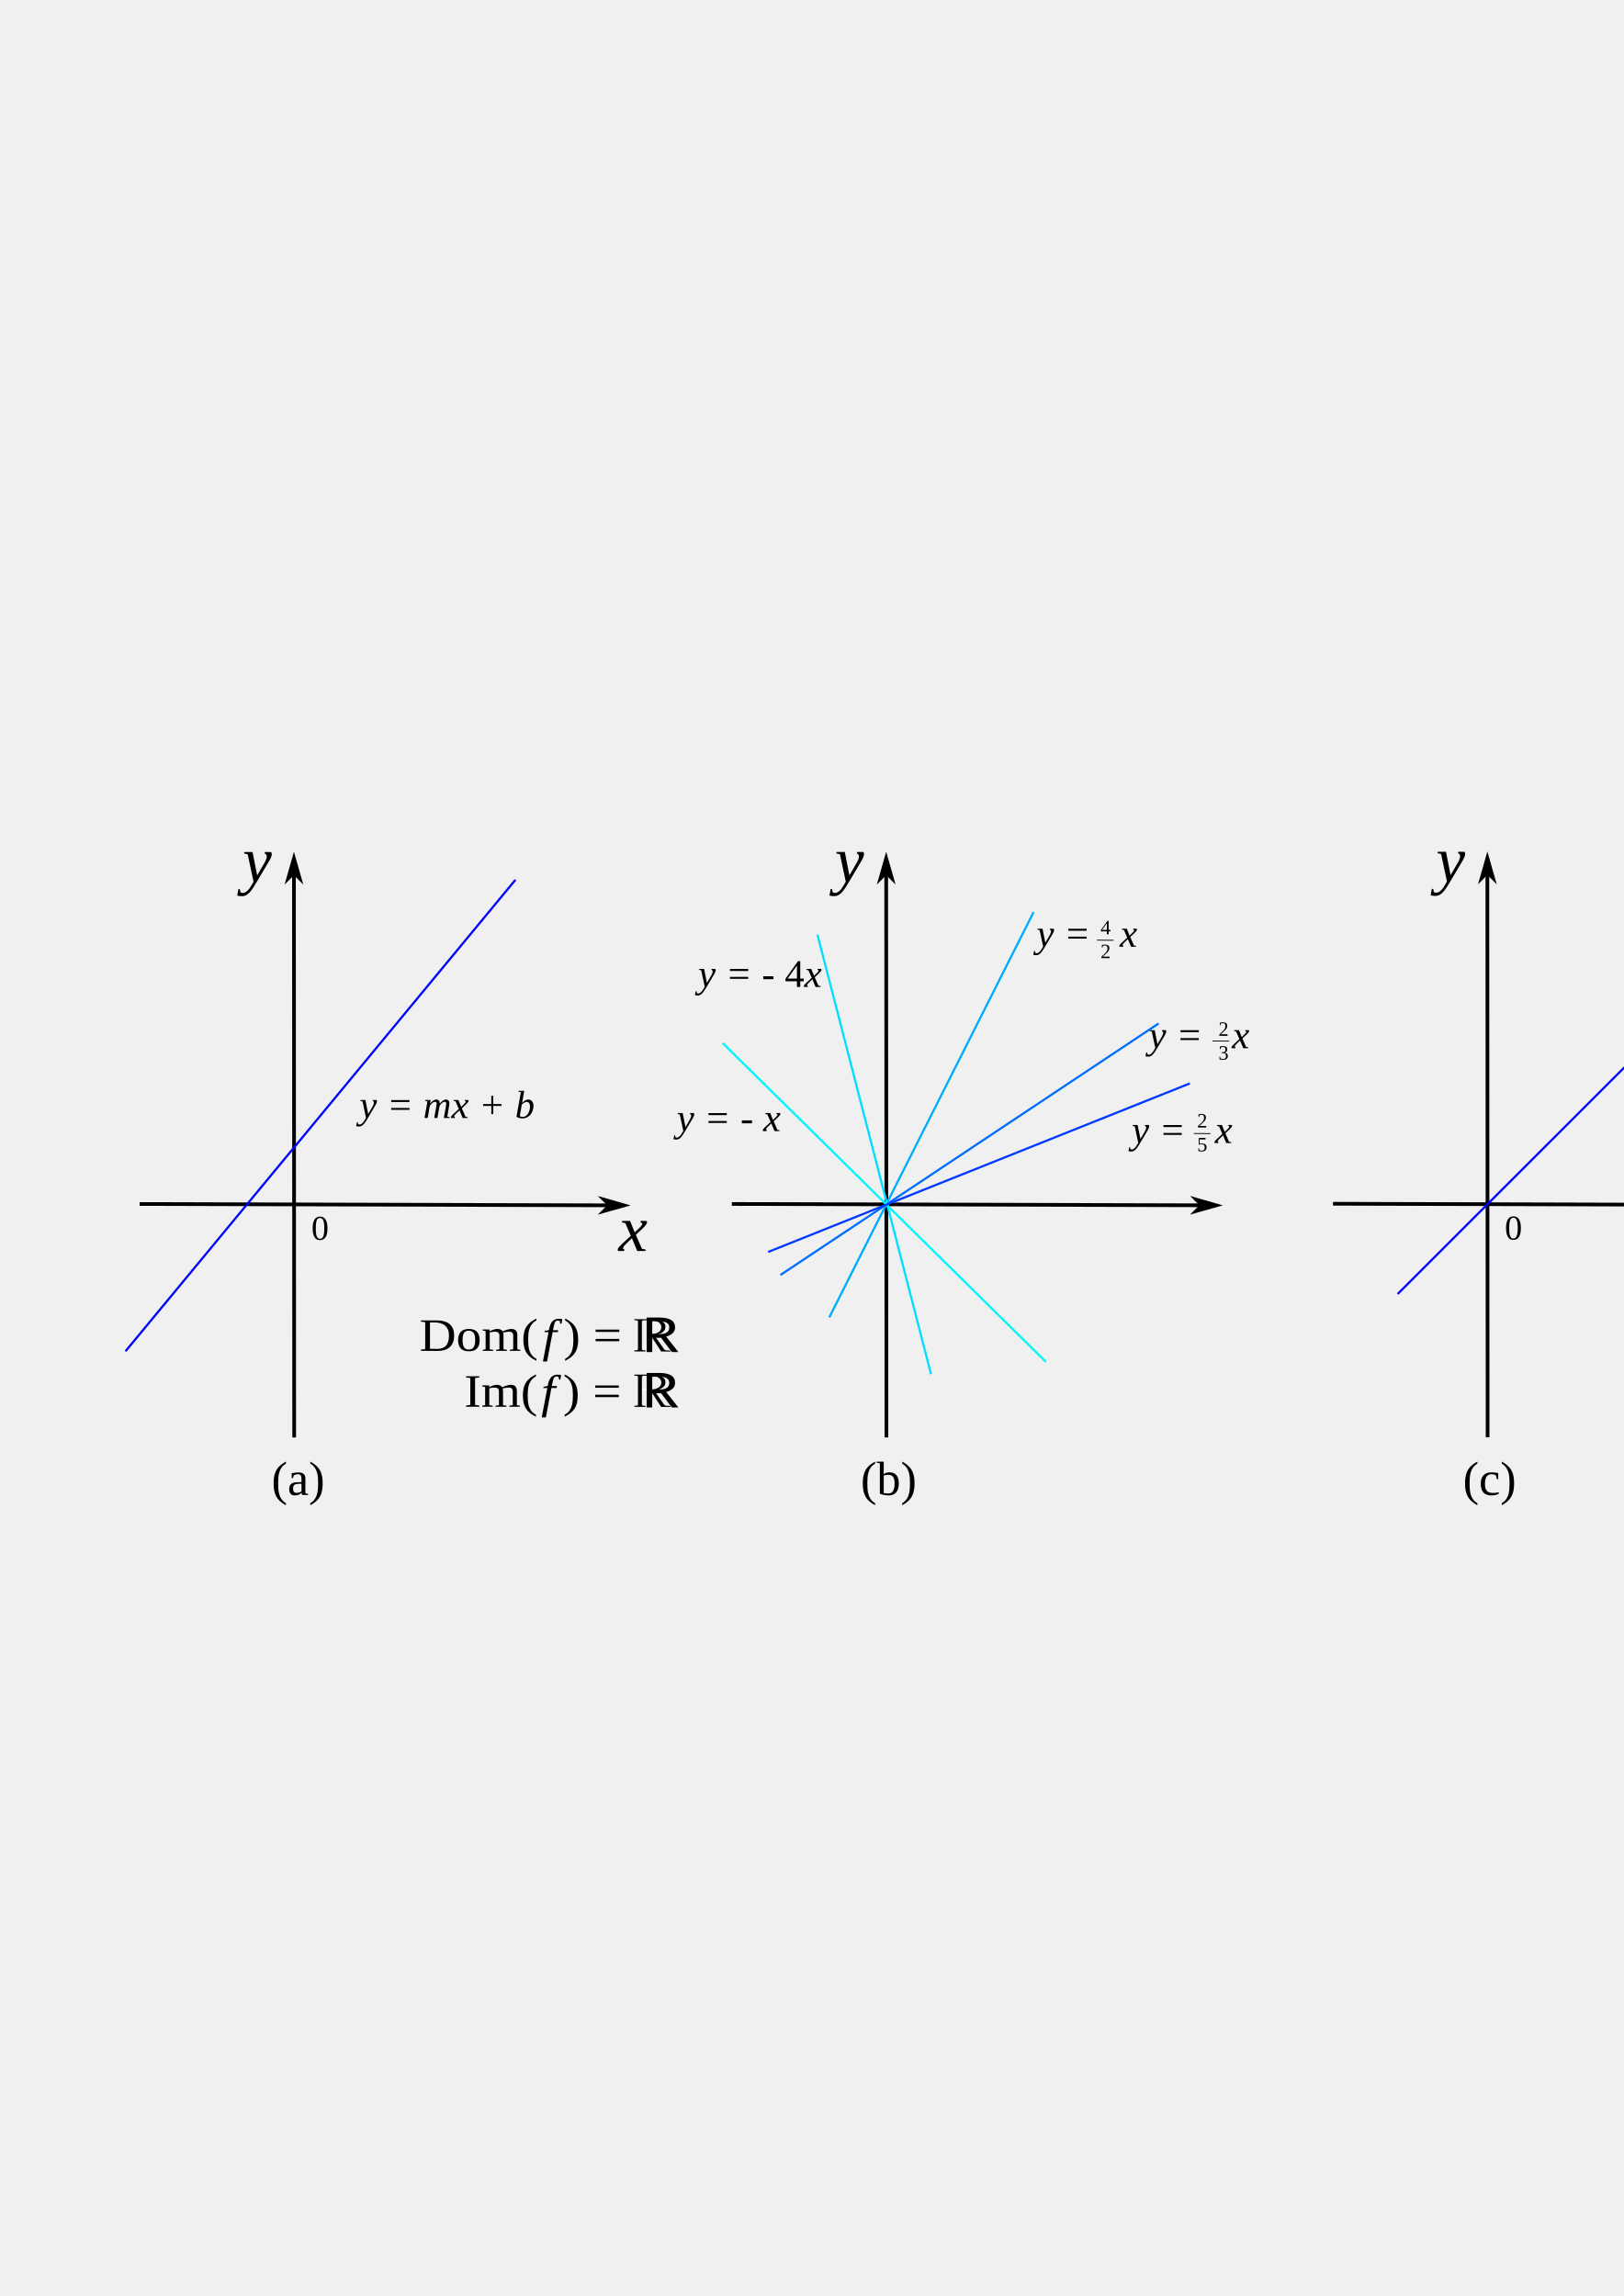
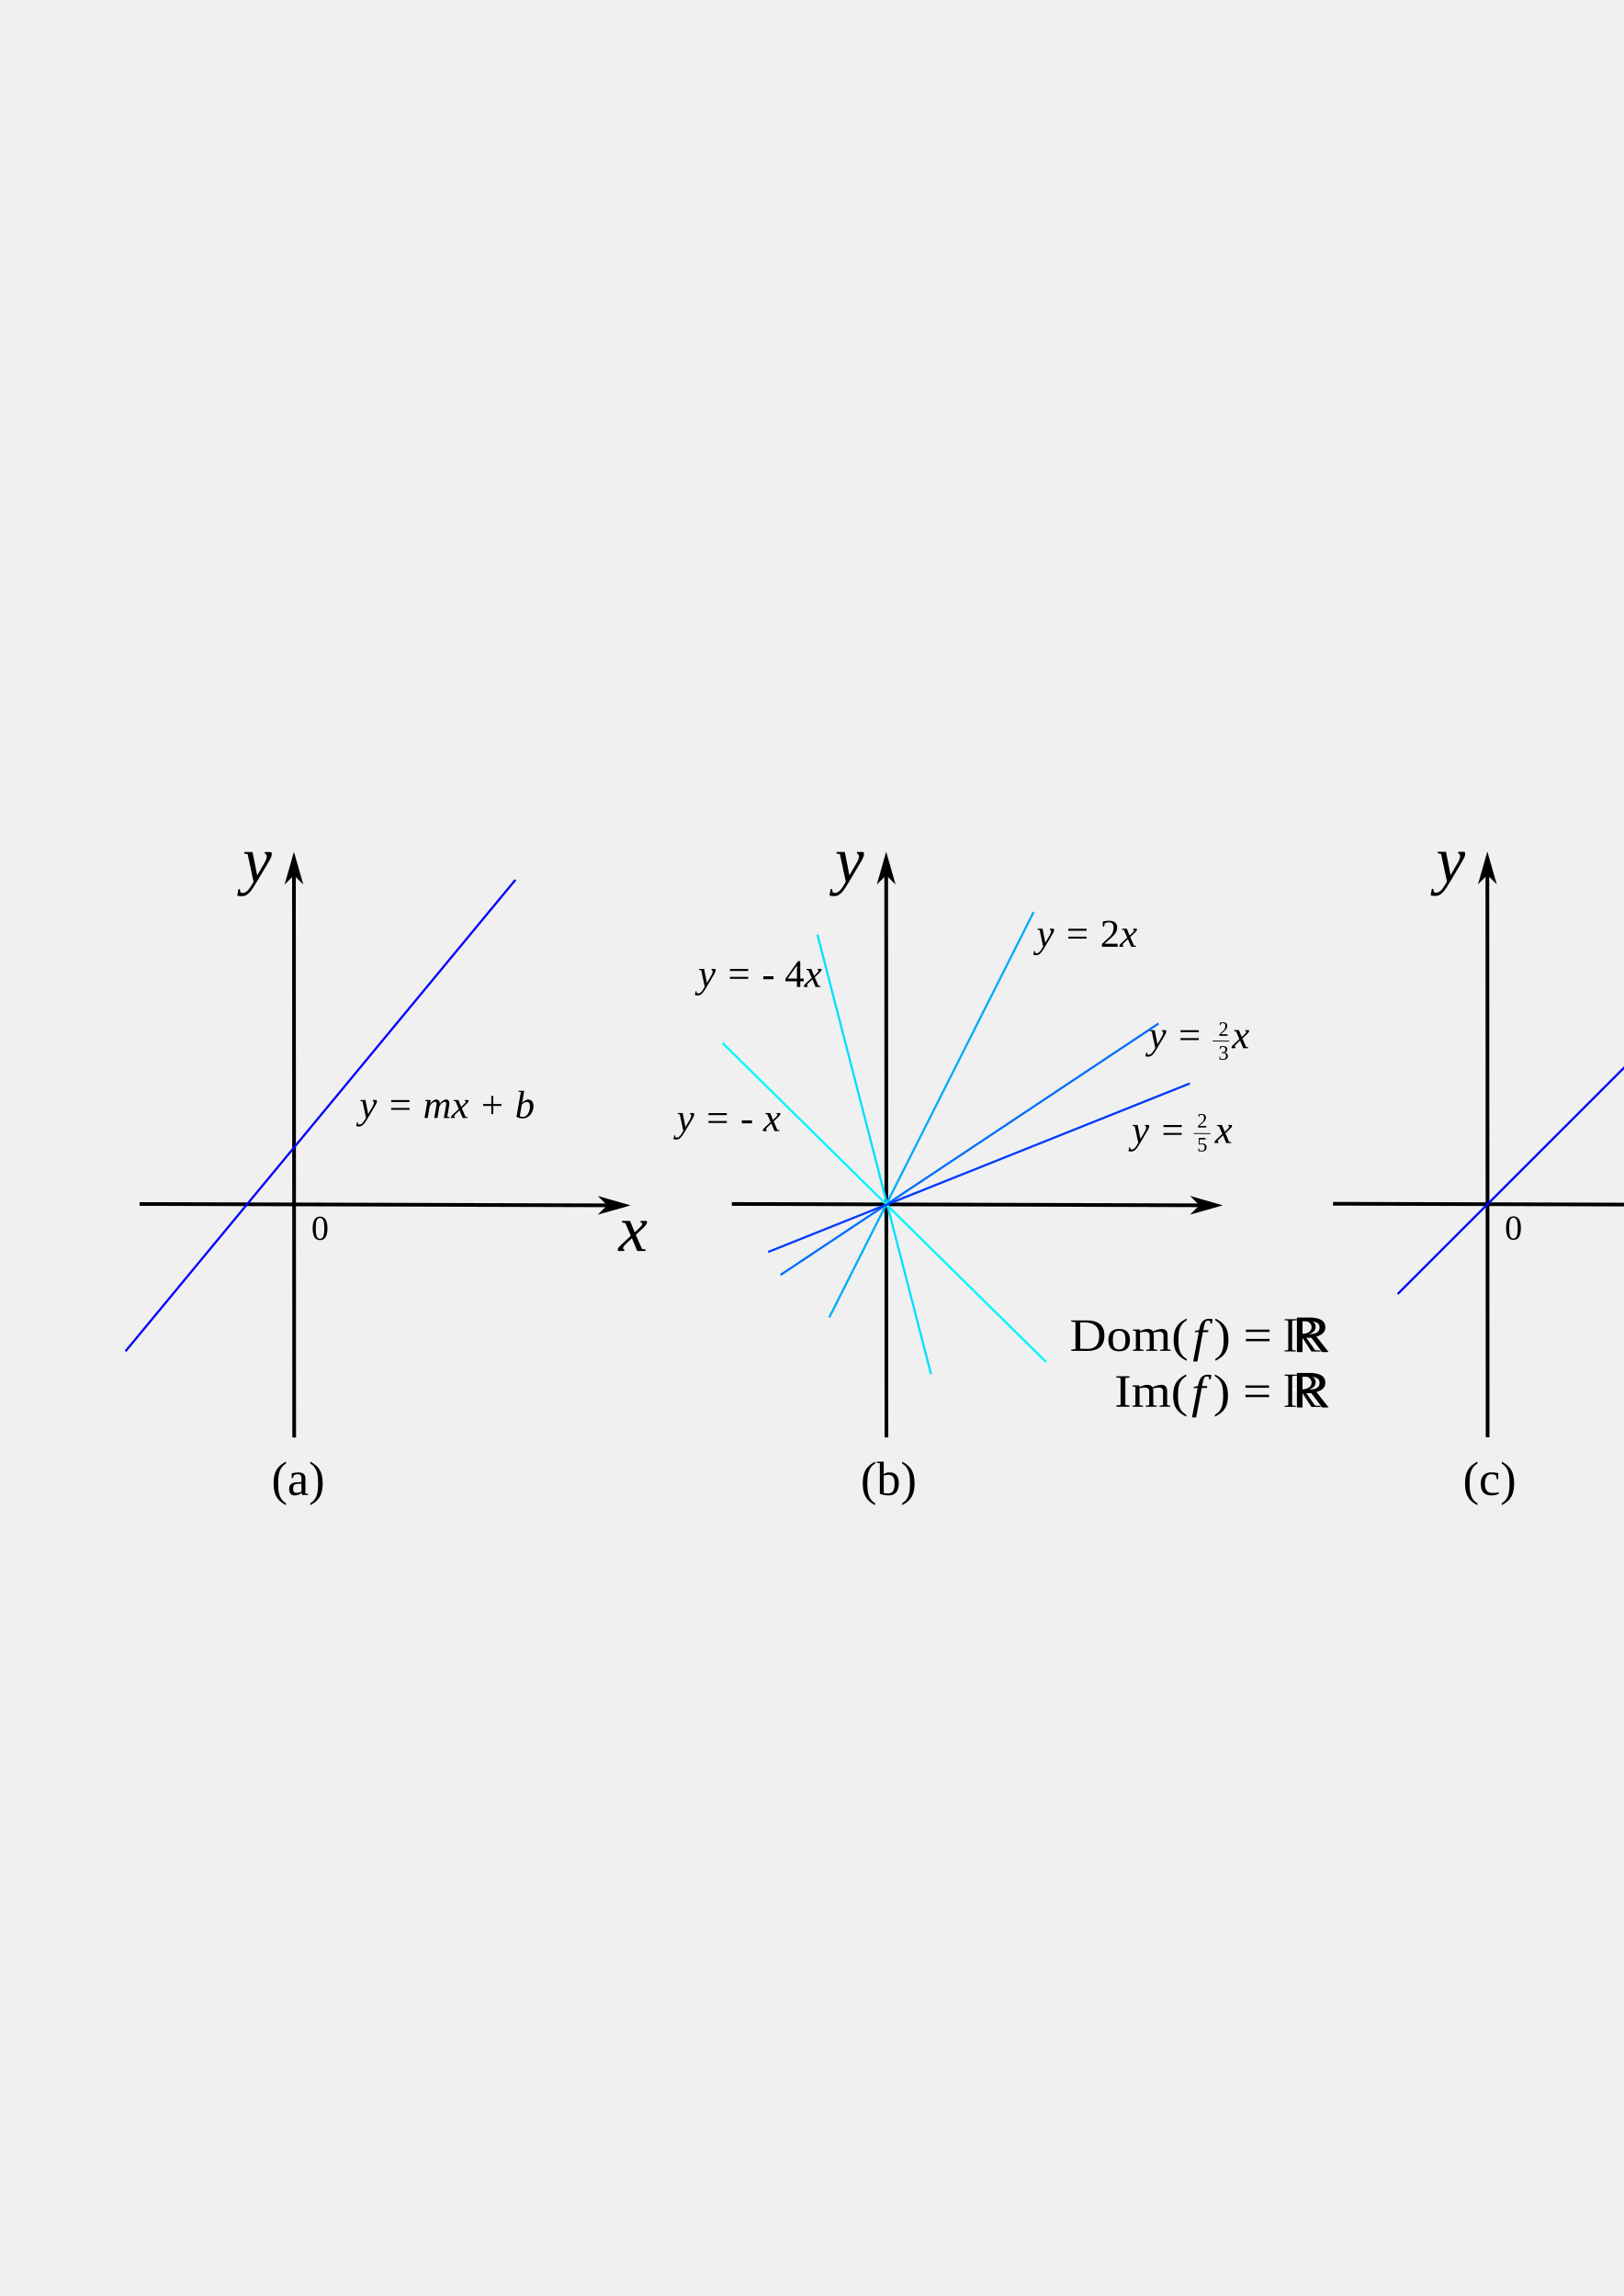
<svg xmlns="http://www.w3.org/2000/svg" width="744.094" height="1052.362" id="svg5372" version="1.1">
  <defs id="defs5374">
    <marker orient="auto" refY="0" refX="0" id="Arrow1Mend" style="overflow:visible">
      <path id="path5271" d="M 0,0 5,-5 -12.5,0 5,5 0,0 z" style="fill-rule:evenodd;stroke:#000000;stroke-width:1pt;marker-start:none" transform="matrix(-0.4,0,0,-0.4,-4,0)" />
    </marker>
    <marker orient="auto" refY="0" refX="0" id="marker5596" style="overflow:visible">
      <path id="path5598" d="M 0,0 5,-5 -12.5,0 5,5 0,0 z" style="fill-rule:evenodd;stroke:#000000;stroke-width:1pt;marker-start:none" transform="matrix(-0.4,0,0,-0.4,-4,0)" />
    </marker>
    <marker orient="auto" refY="0" refX="0" id="Arrow1Mend-6" style="overflow:visible">
      <path id="path5271-1" d="M 0,0 5,-5 -12.5,0 5,5 0,0 z" style="fill-rule:evenodd;stroke:#000000;stroke-width:1pt;marker-start:none" transform="matrix(-0.4,0,0,-0.4,-4,0)" />
    </marker>
    <marker orient="auto" refY="0" refX="0" id="marker5709" style="overflow:visible">
      <path id="path5711" d="M 0,0 5,-5 -12.5,0 5,5 0,0 z" style="fill-rule:evenodd;stroke:#000000;stroke-width:1pt;marker-start:none" transform="matrix(-0.4,0,0,-0.4,-4,0)" />
    </marker>
    <marker orient="auto" refY="0" refX="0" id="Arrow1Mend-1" style="overflow:visible">
      <path id="path5271-7" d="M 0,0 5,-5 -12.5,0 5,5 0,0 z" style="fill-rule:evenodd;stroke:#000000;stroke-width:1pt;marker-start:none" transform="matrix(-0.4,0,0,-0.4,-4,0)" />
    </marker>
    <marker orient="auto" refY="0" refX="0" id="marker3035" style="overflow:visible">
      <path id="path3037" d="M 0,0 5,-5 -12.5,0 5,5 0,0 z" style="fill-rule:evenodd;stroke:#000000;stroke-width:1pt;marker-start:none" transform="matrix(-0.4,0,0,-0.4,-4,0)" />
    </marker>
    <marker orient="auto" refY="0" refX="0" id="Arrow1Mend-17" style="overflow:visible">
      <path id="path5271-11" d="M 0,0 5,-5 -12.5,0 5,5 0,0 z" style="fill-rule:evenodd;stroke:#000000;stroke-width:1pt;marker-start:none" transform="matrix(-0.4,0,0,-0.4,-4,0)" />
    </marker>
    <marker orient="auto" refY="0" refX="0" id="marker3044" style="overflow:visible">
      <path id="path3046" d="M 0,0 5,-5 -12.5,0 5,5 0,0 z" style="fill-rule:evenodd;stroke:#000000;stroke-width:1pt;marker-start:none" transform="matrix(-0.4,0,0,-0.4,-4,0)" />
    </marker>
  </defs>
  <g id="layer1">
    <g id="g4290">
      <path id="path4063-3" d="m 63.971,551.849 221.68,0.63" style="fill:none;stroke:#000000;stroke-width:1.694;stroke-linecap:butt;stroke-linejoin:miter;stroke-miterlimit:4;stroke-opacity:1;stroke-dasharray:none;marker-end:url(#Arrow1Mend)" />
      <path style="fill:none;stroke:#000000;stroke-width:1.694;stroke-linecap:butt;stroke-linejoin:miter;stroke-miterlimit:4;stroke-opacity:1;stroke-dasharray:none;marker-end:url(#Arrow1Mend)" d="M 134.817,658.856 134.705,393.744" id="path4065-8" />
      <text xml:space="preserve" style="font-size:30px;font-style:italic;font-variant:normal;font-weight:normal;font-stretch:normal;text-indent:0;text-align:start;text-decoration:none;line-height:125%;letter-spacing:0px;word-spacing:0px;text-transform:none;direction:ltr;block-progression:tb;writing-mode:lr-tb;text-anchor:start;baseline-shift:baseline;color:#000000;fill:#000000;fill-opacity:1;fill-rule:nonzero;stroke:none;stroke-width:1px;marker:none;visibility:visible;display:inline;overflow:visible;enable-background:accumulate;font-family:Times New Roman;-inkscape-font-specification:'Times New Roman, Italic'" x="283.44" y="573.378" id="text4067-0">
        <tspan id="tspan4069-8" x="283.44" y="573.378">x</tspan>
      </text>
      <text xml:space="preserve" style="font-size:30px;font-style:italic;font-variant:normal;font-weight:normal;font-stretch:normal;text-indent:0;text-align:start;text-decoration:none;line-height:125%;letter-spacing:0px;word-spacing:0px;text-transform:none;direction:ltr;block-progression:tb;writing-mode:lr-tb;text-anchor:start;baseline-shift:baseline;color:#000000;fill:#000000;fill-opacity:1;fill-rule:nonzero;stroke:none;stroke-width:1px;marker:none;visibility:visible;display:inline;overflow:visible;enable-background:accumulate;font-family:Times New Roman;-inkscape-font-specification:'Times New Roman, Italic'" x="111.217" y="404.293" id="text4071-8">
        <tspan id="tspan4073-0" x="111.217" y="404.293">y</tspan>
      </text>
      <text xml:space="preserve" style="font-size:16px;font-style:normal;font-variant:normal;font-weight:bold;font-stretch:normal;line-height:125%;letter-spacing:0px;word-spacing:0px;fill:#000000;fill-opacity:1;stroke:none;font-family:Times New Roman;-inkscape-font-specification:Times New Roman" x="142.673" y="568.261" id="text4075-6">
        <tspan id="tspan4077-8" x="142.673" y="568.261" style="font-size:16px;font-style:normal;font-variant:normal;font-weight:normal;font-stretch:normal;font-family:Times New Roman;-inkscape-font-specification:Times New Roman">0</tspan>
      </text>
      <text xml:space="preserve" style="font-size:18px;font-style:oblique;font-variant:normal;font-weight:normal;font-stretch:normal;text-indent:0;text-align:start;text-decoration:none;line-height:125%;letter-spacing:0px;word-spacing:0px;text-transform:none;direction:ltr;block-progression:tb;writing-mode:lr-tb;text-anchor:start;baseline-shift:baseline;color:#000000;fill:#000000;fill-opacity:1;fill-rule:nonzero;stroke:none;stroke-width:1px;marker:none;visibility:visible;display:inline;overflow:visible;enable-background:accumulate;font-family:Times New Roman;-inkscape-font-specification:Times New Roman" x="164.746" y="512.444" id="text4079-1">
        <tspan id="tspan4081-9" x="164.746" y="512.444">y = mx + b</tspan>
      </text>
      <path style="fill:none;stroke:#0000ff;stroke-width:1px;stroke-linecap:butt;stroke-linejoin:miter;stroke-opacity:1" d="M 57.512,619.348 236.209,403.261" id="path4085-9" />
-       <g transform="translate(61.22662,4.072093)" id="g3071">
+       <g transform="translate(359.2266,4.072093)" id="g3071">
        <text id="text4545" y="642.624" x="125.391" style="font-size:22.296px;font-style:normal;font-variant:normal;font-weight:normal;font-stretch:normal;text-indent:0;text-align:start;text-decoration:none;line-height:125%;letter-spacing:0px;word-spacing:0px;text-transform:none;direction:ltr;block-progression:tb;writing-mode:lr-tb;text-anchor:start;baseline-shift:baseline;color:#000000;fill:#000000;fill-opacity:1;fill-rule:nonzero;stroke:none;stroke-width:1px;marker:none;visibility:visible;display:inline;overflow:visible;enable-background:accumulate;font-family:Times New Roman;-inkscape-font-specification:'Times New Roman,'" xml:space="preserve" transform="scale(1.044765,0.9571527)">
          <tspan y="642.624" x="125.391" id="tspan4547">Dom(  ) = </tspan>
        </text>
        <g transform="translate(-473.2373,-136.7434)" id="g3145">
          <rect ry="0" style="fill:#ffffff;fill-opacity:1;stroke:none" id="rect4573" width="2.73" height="0.947" x="706.363" y="768.983" />
        </g>
        <text xml:space="preserve" style="font-size:22.296px;font-style:italic;font-variant:normal;font-weight:normal;font-stretch:normal;text-indent:0;text-align:start;text-decoration:none;line-height:125%;letter-spacing:0px;word-spacing:0px;text-transform:none;direction:ltr;block-progression:tb;writing-mode:lr-tb;text-anchor:start;baseline-shift:baseline;color:#000000;fill:#000000;fill-opacity:1;fill-rule:nonzero;stroke:none;stroke-width:1px;marker:none;visibility:visible;display:inline;overflow:visible;enable-background:accumulate;font-family:Times New Roman;-inkscape-font-specification:'Times New Roman, Italic'" x="179.295" y="642.967" id="text4087" transform="scale(1.044765,0.9571527)">
          <tspan id="tspan4089" x="179.295" y="642.967">f</tspan>
        </text>
        <text transform="scale(1.044765,0.9571527)" xml:space="preserve" style="font-size:22.296px;font-style:normal;font-variant:normal;font-weight:normal;font-stretch:normal;text-indent:0;text-align:start;text-decoration:none;line-height:125%;letter-spacing:0px;word-spacing:0px;text-transform:none;direction:ltr;block-progression:tb;writing-mode:lr-tb;text-anchor:start;baseline-shift:baseline;color:#000000;fill:#000000;fill-opacity:1;fill-rule:nonzero;stroke:none;stroke-width:1px;marker:none;visibility:visible;display:inline;overflow:visible;enable-background:accumulate;font-family:Times New Roman;-inkscape-font-specification:'Times New Roman,'" x="145.011" y="669.379" id="text4117">
          <tspan id="tspan4119" x="145.011" y="669.379">Im(  ) = </tspan>
        </text>
        <text transform="scale(1.044765,0.9571527)" id="text4123" y="669.722" x="178.774" style="font-size:22.296px;font-style:italic;font-variant:normal;font-weight:normal;font-stretch:normal;text-indent:0;text-align:start;text-decoration:none;line-height:125%;letter-spacing:0px;word-spacing:0px;text-transform:none;direction:ltr;block-progression:tb;writing-mode:lr-tb;text-anchor:start;baseline-shift:baseline;color:#000000;fill:#000000;fill-opacity:1;fill-rule:nonzero;stroke:none;stroke-width:1px;marker:none;visibility:visible;display:inline;overflow:visible;enable-background:accumulate;font-family:Times New Roman;-inkscape-font-specification:'Times New Roman, Italic'" xml:space="preserve">
          <tspan y="669.722" x="178.774" id="tspan4125">f</tspan>
        </text>
        <g id="g4113" transform="translate(-541.2373,-124.7434)">
          <text xml:space="preserve" style="font-size:25.139px;font-style:normal;font-variant:normal;font-weight:normal;font-stretch:normal;text-indent:0;text-align:start;text-decoration:none;line-height:125%;letter-spacing:0px;word-spacing:0px;text-transform:none;direction:ltr;block-progression:tb;writing-mode:lr-tb;text-anchor:start;baseline-shift:baseline;color:#000000;fill:#000000;fill-opacity:1;fill-rule:nonzero;stroke:none;stroke-width:0;marker:none;visibility:visible;display:inline;overflow:visible;enable-background:accumulate;font-family:HGPMinchoL;-inkscape-font-specification:HGPMinchoL" x="682.487" y="868.001" id="text4565" transform="scale(1.133476,0.8822416)">
            <tspan id="tspan4567" x="682.487" y="868.001">R</tspan>
          </text>
          <g transform="translate(24.58998,-0.3144499)" id="g4084">
            <g id="text4090" style="font-size:25.139px;font-style:normal;font-variant:normal;font-weight:normal;font-stretch:normal;text-indent:0;text-align:start;text-decoration:none;line-height:125%;letter-spacing:0px;word-spacing:0px;text-transform:none;direction:ltr;block-progression:tb;writing-mode:lr-tb;text-anchor:start;baseline-shift:baseline;color:#000000;fill:#000000;fill-opacity:1;fill-rule:nonzero;stroke:none;stroke-width:0;marker:none;visibility:visible;display:inline;overflow:visible;enable-background:accumulate;font-family:HGPMinchoL;-inkscape-font-specification:HGPMinchoL" transform="matrix(1.133476,0,0,0.8822416,-0.2906301,-0.06512223)">
              <path id="path4103" style="marker:none" d="m 661.564,866.75 c 0,0.262 0.066,0.458 0.196,0.589 0.196,0.131 0.426,0.196 0.687,0.196 l 0.589,0 0,0.589 -4.517,0 0,-0.589 0.589,0 c 0.327,0 0.556,-0.066 0.687,-0.196 0.131,-0.131 0.196,-0.327 0.196,-0.589 l 0,-14.042 c -10e-6,-0.262 -0.066,-0.458 -0.196,-0.589 -0.131,-0.131 -0.36,-0.196 -0.687,-0.196 l -0.589,0 0,-0.589 6.874,0 c 1.702,2e-5 3.077,0.327 4.124,0.982 1.047,0.655 1.571,1.637 1.571,2.946 -2e-5,1.309 -0.458,2.324 -1.375,3.044 -0.851,0.72 -1.899,1.178 -3.142,1.375 l 3.928,7.168 c 0.131,0.262 0.262,0.426 0.393,0.491 0.196,0.131 0.393,0.196 0.589,0.196 l 1.332,0.039 0.443,0.561 -3.897,0 -4.567,-9.009 -3.228,0.553 m 3.437,-0.589 c 1.309,10e-6 2.357,-0.295 3.142,-0.884 0.851,-0.589 1.277,-1.506 1.277,-2.75 -10e-6,-1.113 -0.426,-1.997 -1.277,-2.651 -0.786,-0.589 -1.899,-0.884 -3.339,-0.884 l -2.357,0 c -0.262,2e-5 -0.491,0.066 -0.687,0.196 -0.131,0.131 -0.197,0.327 -0.196,0.589 l 0.003,6.972" />
            </g>
          </g>
        </g>
        <g transform="translate(-541.2373,-150.1433)" id="g4120">
          <text transform="scale(1.133476,0.8822416)" id="text4122" y="868.001" x="682.487" style="font-size:25.139px;font-style:normal;font-variant:normal;font-weight:normal;font-stretch:normal;text-indent:0;text-align:start;text-decoration:none;line-height:125%;letter-spacing:0px;word-spacing:0px;text-transform:none;direction:ltr;block-progression:tb;writing-mode:lr-tb;text-anchor:start;baseline-shift:baseline;color:#000000;fill:#000000;fill-opacity:1;fill-rule:nonzero;stroke:none;stroke-width:0;marker:none;visibility:visible;display:inline;overflow:visible;enable-background:accumulate;font-family:HGPMinchoL;-inkscape-font-specification:HGPMinchoL" xml:space="preserve">
            <tspan y="868.001" x="682.487" id="tspan4124">R</tspan>
          </text>
          <g id="g4126" transform="translate(24.58998,-0.3144499)">
            <g transform="matrix(1.133476,0,0,0.8822416,-0.2906301,-0.06512223)" style="font-size:25.139px;font-style:normal;font-variant:normal;font-weight:normal;font-stretch:normal;text-indent:0;text-align:start;text-decoration:none;line-height:125%;letter-spacing:0px;word-spacing:0px;text-transform:none;direction:ltr;block-progression:tb;writing-mode:lr-tb;text-anchor:start;baseline-shift:baseline;color:#000000;fill:#000000;fill-opacity:1;fill-rule:nonzero;stroke:none;stroke-width:0;marker:none;visibility:visible;display:inline;overflow:visible;enable-background:accumulate;font-family:HGPMinchoL;-inkscape-font-specification:HGPMinchoL" id="g4128">
              <path d="m 661.564,866.75 c 0,0.262 0.066,0.458 0.196,0.589 0.196,0.131 0.426,0.196 0.687,0.196 l 0.589,0 0,0.589 -4.517,0 0,-0.589 0.589,0 c 0.327,0 0.556,-0.066 0.687,-0.196 0.131,-0.131 0.196,-0.327 0.196,-0.589 l 0,-14.042 c -10e-6,-0.262 -0.066,-0.458 -0.196,-0.589 -0.131,-0.131 -0.36,-0.196 -0.687,-0.196 l -0.589,0 0,-0.589 6.874,0 c 1.702,2e-5 3.077,0.327 4.124,0.982 1.047,0.655 1.571,1.637 1.571,2.946 -2e-5,1.309 -0.458,2.324 -1.375,3.044 -0.851,0.72 -1.899,1.178 -3.142,1.375 l 3.928,7.168 c 0.131,0.262 0.262,0.426 0.393,0.491 0.196,0.131 0.393,0.196 0.589,0.196 l 1.332,0.039 0.443,0.561 -3.897,0 -4.567,-9.009 -3.228,0.553 m 3.437,-0.589 c 1.309,10e-6 2.357,-0.295 3.142,-0.884 0.851,-0.589 1.277,-1.506 1.277,-2.75 -10e-6,-1.113 -0.426,-1.997 -1.277,-2.651 -0.786,-0.589 -1.899,-0.884 -3.339,-0.884 l -2.357,0 c -0.262,2e-5 -0.491,0.066 -0.687,0.196 -0.131,0.131 -0.197,0.327 -0.196,0.589 l 0.003,6.972" style="marker:none" id="path4130" />
            </g>
          </g>
        </g>
      </g>
      <rect style="fill:none;stroke:none" id="rect6319-0" width="307.502" height="314.202" x="851.009" y="367.191" />
      <path style="fill:none;stroke:#000000;stroke-width:1.694;stroke-linecap:butt;stroke-linejoin:miter;stroke-miterlimit:4;stroke-opacity:1;stroke-dasharray:none;marker-end:url(#Arrow1Mend)" d="m 883.016,551.722 221.68,0.63" id="path12671-8" />
      <path id="path12681-9" d="M 953.862,658.729 953.751,393.617" style="fill:none;stroke:#000000;stroke-width:1.694;stroke-linecap:butt;stroke-linejoin:miter;stroke-miterlimit:4;stroke-opacity:1;stroke-dasharray:none;marker-end:url(#Arrow1Mend)" />
      <text id="text4161-3" y="573.252" x="1102.485" style="font-size:30px;font-style:italic;font-variant:normal;font-weight:normal;font-stretch:normal;text-indent:0;text-align:start;text-decoration:none;line-height:125%;letter-spacing:0px;word-spacing:0px;text-transform:none;direction:ltr;block-progression:tb;writing-mode:lr-tb;text-anchor:start;baseline-shift:baseline;color:#000000;fill:#000000;fill-opacity:1;fill-rule:nonzero;stroke:none;stroke-width:1px;marker:none;visibility:visible;display:inline;overflow:visible;enable-background:accumulate;font-family:Times New Roman;-inkscape-font-specification:'Times New Roman, Italic'" xml:space="preserve">
        <tspan y="573.252" x="1102.485" id="tspan4163-4">x</tspan>
      </text>
      <text id="text4161-1-4" y="404.166" x="930.262" style="font-size:30px;font-style:italic;font-variant:normal;font-weight:normal;font-stretch:normal;text-indent:0;text-align:start;text-decoration:none;line-height:125%;letter-spacing:0px;word-spacing:0px;text-transform:none;direction:ltr;block-progression:tb;writing-mode:lr-tb;text-anchor:start;baseline-shift:baseline;color:#000000;fill:#000000;fill-opacity:1;fill-rule:nonzero;stroke:none;stroke-width:1px;marker:none;visibility:visible;display:inline;overflow:visible;enable-background:accumulate;font-family:Times New Roman;-inkscape-font-specification:'Times New Roman, Italic'" xml:space="preserve">
        <tspan y="404.166" x="930.262" id="tspan4163-7-6">y</tspan>
      </text>
      <text id="text3987-0" y="568.134" x="939.719" style="font-size:16px;font-style:normal;font-variant:normal;font-weight:bold;font-stretch:normal;line-height:125%;letter-spacing:0px;word-spacing:0px;fill:#000000;fill-opacity:1;stroke:none;font-family:Times New Roman;-inkscape-font-specification:Times New Roman" xml:space="preserve">
        <tspan style="font-size:16px;font-style:normal;font-variant:normal;font-weight:normal;font-stretch:normal;font-family:Times New Roman;-inkscape-font-specification:Times New Roman" y="568.134" x="939.719" id="tspan3989-6">0</tspan>
      </text>
      <text id="text3897-6" y="482.317" x="1069.791" style="font-size:18px;font-style:oblique;font-variant:normal;font-weight:normal;font-stretch:normal;text-indent:0;text-align:start;text-decoration:none;line-height:125%;letter-spacing:0px;word-spacing:0px;text-transform:none;direction:ltr;block-progression:tb;writing-mode:lr-tb;text-anchor:start;baseline-shift:baseline;color:#000000;fill:#000000;fill-opacity:1;fill-rule:nonzero;stroke:none;stroke-width:1px;marker:none;visibility:visible;display:inline;overflow:visible;enable-background:accumulate;font-family:Times New Roman;-inkscape-font-specification:Times New Roman" xml:space="preserve">
-         <tspan y="482.317" x="1069.791" id="tspan3899-1">y = c<tspan id="tspan3903-8" style="font-size:18px;font-style:normal;-inkscape-font-specification:'Times New Roman,'" />
-         </tspan>
+         <tspan y="482.317" x="1069.791" id="tspan3899-1">y = b</tspan>
      </text>
      <path id="path3149-4" d="m 884.539,507.221 208.106,0" style="fill:none;stroke:#0000ff;stroke-width:1px;stroke-linecap:butt;stroke-linejoin:miter;stroke-opacity:1" />
      <text transform="scale(1.044765,0.9571527)" id="text4023-4" y="673.142" x="967.094" style="font-size:22.296px;font-style:normal;font-variant:normal;font-weight:normal;font-stretch:normal;text-indent:0;text-align:start;text-decoration:none;line-height:125%;letter-spacing:0px;word-spacing:0px;text-transform:none;direction:ltr;block-progression:tb;writing-mode:lr-tb;text-anchor:start;baseline-shift:baseline;color:#000000;fill:#000000;fill-opacity:1;fill-rule:nonzero;stroke:none;stroke-width:1px;marker:none;visibility:visible;display:inline;overflow:visible;enable-background:accumulate;font-family:Times New Roman;-inkscape-font-specification:'Times New Roman,'" xml:space="preserve">
-         <tspan y="673.142" x="967.094" id="tspan4025-0">Im(  ) = {<tspan id="tspan4031-7" style="font-style:italic;-inkscape-font-specification:'Times New Roman, Italic'">c</tspan>}</tspan>
+         <tspan y="673.142" x="967.094" id="tspan4025-0">Im(  ) = {<tspan style="font-style:italic;-inkscape-font-specification:'Times New Roman, Italic'" id="tspan3139">b</tspan>}</tspan>
      </text>
      <text transform="scale(1.044765,0.9571527)" xml:space="preserve" style="font-size:22.296px;font-style:italic;font-variant:normal;font-weight:normal;font-stretch:normal;text-indent:0;text-align:start;text-decoration:none;line-height:125%;letter-spacing:0px;word-spacing:0px;text-transform:none;direction:ltr;block-progression:tb;writing-mode:lr-tb;text-anchor:start;baseline-shift:baseline;color:#000000;fill:#000000;fill-opacity:1;fill-rule:nonzero;stroke:none;stroke-width:1px;marker:none;visibility:visible;display:inline;overflow:visible;enable-background:accumulate;font-family:Times New Roman;-inkscape-font-specification:'Times New Roman, Italic'" x="1000.856" y="673.485" id="text4027-6">
        <tspan id="tspan4029-3" x="1000.856" y="673.485">f</tspan>
      </text>
      <g transform="translate(788.405,76.62645)" id="g3072">
        <text id="text4545-4" y="566.635" x="193.205" style="font-size:22.296px;font-style:normal;font-variant:normal;font-weight:normal;font-stretch:normal;text-indent:0;text-align:start;text-decoration:none;line-height:125%;letter-spacing:0px;word-spacing:0px;text-transform:none;direction:ltr;block-progression:tb;writing-mode:lr-tb;text-anchor:start;baseline-shift:baseline;color:#000000;fill:#000000;fill-opacity:1;fill-rule:nonzero;stroke:none;stroke-width:1px;marker:none;visibility:visible;display:inline;overflow:visible;enable-background:accumulate;font-family:Times New Roman;-inkscape-font-specification:'Times New Roman,'" xml:space="preserve" transform="scale(1.044765,0.9571527)">
          <tspan y="566.635" x="193.205" id="tspan4547-0">Dom(  ) = </tspan>
        </text>
        <text xml:space="preserve" style="font-size:22.296px;font-style:italic;font-variant:normal;font-weight:normal;font-stretch:normal;text-indent:0;text-align:start;text-decoration:none;line-height:125%;letter-spacing:0px;word-spacing:0px;text-transform:none;direction:ltr;block-progression:tb;writing-mode:lr-tb;text-anchor:start;baseline-shift:baseline;color:#000000;fill:#000000;fill-opacity:1;fill-rule:nonzero;stroke:none;stroke-width:1px;marker:none;visibility:visible;display:inline;overflow:visible;enable-background:accumulate;font-family:Times New Roman;-inkscape-font-specification:'Times New Roman, Italic'" x="247.108" y="566.979" id="text4087-9" transform="scale(1.044765,0.9571527)">
          <tspan id="tspan4089-4" x="247.108" y="566.979">f</tspan>
        </text>
        <g transform="translate(-470.3879,-222.876)" id="g4120-8">
          <text transform="scale(1.133476,0.8822416)" id="text4122-8" y="868.001" x="682.487" style="font-size:25.139px;font-style:normal;font-variant:normal;font-weight:normal;font-stretch:normal;text-indent:0;text-align:start;text-decoration:none;line-height:125%;letter-spacing:0px;word-spacing:0px;text-transform:none;direction:ltr;block-progression:tb;writing-mode:lr-tb;text-anchor:start;baseline-shift:baseline;color:#000000;fill:#000000;fill-opacity:1;fill-rule:nonzero;stroke:none;stroke-width:0;marker:none;visibility:visible;display:inline;overflow:visible;enable-background:accumulate;font-family:HGPMinchoL;-inkscape-font-specification:HGPMinchoL" xml:space="preserve">
            <tspan y="868.001" x="682.487" id="tspan4124-2">R</tspan>
          </text>
          <g id="g4126-4" transform="translate(24.58998,-0.3144499)">
            <g transform="matrix(1.133476,0,0,0.8822416,-0.2906301,-0.06512223)" style="font-size:25.139px;font-style:normal;font-variant:normal;font-weight:normal;font-stretch:normal;text-indent:0;text-align:start;text-decoration:none;line-height:125%;letter-spacing:0px;word-spacing:0px;text-transform:none;direction:ltr;block-progression:tb;writing-mode:lr-tb;text-anchor:start;baseline-shift:baseline;color:#000000;fill:#000000;fill-opacity:1;fill-rule:nonzero;stroke:none;stroke-width:0;marker:none;visibility:visible;display:inline;overflow:visible;enable-background:accumulate;font-family:HGPMinchoL;-inkscape-font-specification:HGPMinchoL" id="g4128-5">
              <path d="m 661.564,866.75 c 0,0.262 0.066,0.458 0.196,0.589 0.196,0.131 0.426,0.196 0.687,0.196 l 0.589,0 0,0.589 -4.517,0 0,-0.589 0.589,0 c 0.327,0 0.556,-0.066 0.687,-0.196 0.131,-0.131 0.196,-0.327 0.196,-0.589 l 0,-14.042 c -10e-6,-0.262 -0.066,-0.458 -0.196,-0.589 -0.131,-0.131 -0.36,-0.196 -0.687,-0.196 l -0.589,0 0,-0.589 6.874,0 c 1.702,2e-5 3.077,0.327 4.124,0.982 1.047,0.655 1.571,1.637 1.571,2.946 -2e-5,1.309 -0.458,2.324 -1.375,3.044 -0.851,0.72 -1.899,1.178 -3.142,1.375 l 3.928,7.168 c 0.131,0.262 0.262,0.426 0.393,0.491 0.196,0.131 0.393,0.196 0.589,0.196 l 1.332,0.039 0.443,0.561 -3.897,0 -4.567,-9.009 -3.228,0.553 m 3.437,-0.589 c 1.309,10e-6 2.357,-0.295 3.142,-0.884 0.851,-0.589 1.277,-1.506 1.277,-2.75 -10e-6,-1.113 -0.426,-1.997 -1.277,-2.651 -0.786,-0.589 -1.899,-0.884 -3.339,-0.884 l -2.357,0 c -0.262,2e-5 -0.491,0.066 -0.687,0.196 -0.131,0.131 -0.197,0.327 -0.196,0.589 l 0.003,6.972" style="marker:none" id="path4130-5" />
            </g>
          </g>
        </g>
      </g>
      <g id="g4277">
        <path id="path3177" d="M 610.878,551.73 832.558,552.361" style="fill:none;stroke:#000000;stroke-width:1.694;stroke-linecap:butt;stroke-linejoin:miter;stroke-miterlimit:4;stroke-opacity:1;stroke-dasharray:none;marker-end:url(#Arrow1Mend)" />
        <path style="fill:none;stroke:#000000;stroke-width:1.694;stroke-linecap:butt;stroke-linejoin:miter;stroke-miterlimit:4;stroke-opacity:1;stroke-dasharray:none;marker-end:url(#Arrow1Mend)" d="M 681.724,658.737 681.613,393.625" id="path3179" />
        <text xml:space="preserve" style="font-size:30px;font-style:italic;font-variant:normal;font-weight:normal;font-stretch:normal;text-indent:0;text-align:start;text-decoration:none;line-height:125%;letter-spacing:0px;word-spacing:0px;text-transform:none;direction:ltr;block-progression:tb;writing-mode:lr-tb;text-anchor:start;baseline-shift:baseline;color:#000000;fill:#000000;fill-opacity:1;fill-rule:nonzero;stroke:none;stroke-width:1px;marker:none;visibility:visible;display:inline;overflow:visible;enable-background:accumulate;font-family:Times New Roman;-inkscape-font-specification:'Times New Roman, Italic'" x="830.347" y="573.259" id="text3181">
          <tspan id="tspan3183" x="830.347" y="573.259">x</tspan>
        </text>
        <text xml:space="preserve" style="font-size:30px;font-style:italic;font-variant:normal;font-weight:normal;font-stretch:normal;text-indent:0;text-align:start;text-decoration:none;line-height:125%;letter-spacing:0px;word-spacing:0px;text-transform:none;direction:ltr;block-progression:tb;writing-mode:lr-tb;text-anchor:start;baseline-shift:baseline;color:#000000;fill:#000000;fill-opacity:1;fill-rule:nonzero;stroke:none;stroke-width:1px;marker:none;visibility:visible;display:inline;overflow:visible;enable-background:accumulate;font-family:Times New Roman;-inkscape-font-specification:'Times New Roman, Italic'" x="658.124" y="404.174" id="text3185">
          <tspan id="tspan3187" x="658.124" y="404.174">y</tspan>
        </text>
        <text xml:space="preserve" style="font-size:16px;font-style:normal;font-variant:normal;font-weight:bold;font-stretch:normal;line-height:125%;letter-spacing:0px;word-spacing:0px;fill:#000000;fill-opacity:1;stroke:none;font-family:Times New Roman;-inkscape-font-specification:Times New Roman" x="689.58" y="568.142" id="text3189">
          <tspan id="tspan3191" x="689.58" y="568.142" style="font-size:16px;font-style:normal;font-variant:normal;font-weight:normal;font-stretch:normal;font-family:Times New Roman;-inkscape-font-specification:Times New Roman">0</tspan>
        </text>
        <text xml:space="preserve" style="font-size:18px;font-style:oblique;font-variant:normal;font-weight:normal;font-stretch:normal;text-indent:0;text-align:start;text-decoration:none;line-height:125%;letter-spacing:0px;word-spacing:0px;text-transform:none;direction:ltr;block-progression:tb;writing-mode:lr-tb;text-anchor:start;baseline-shift:baseline;color:#000000;fill:#000000;fill-opacity:1;fill-rule:nonzero;stroke:none;stroke-width:1px;marker:none;visibility:visible;display:inline;overflow:visible;enable-background:accumulate;font-family:Times New Roman;-inkscape-font-specification:Times New Roman" x="767.653" y="486.325" id="text3193">
          <tspan id="tspan3195" x="767.653" y="486.325">y = x</tspan>
        </text>
        <path style="fill:none;stroke:#0000ff;stroke-width:1px;stroke-linecap:butt;stroke-linejoin:miter;stroke-opacity:1" d="M 640.516,593.092 787.69,445.959" id="path3197" />
        <text xml:space="preserve" style="font-size:22px;font-style:normal;font-variant:normal;font-weight:normal;font-stretch:normal;text-indent:0;text-align:start;text-decoration:none;line-height:125%;letter-spacing:0px;word-spacing:0px;text-transform:none;direction:ltr;block-progression:tb;writing-mode:lr-tb;text-anchor:start;baseline-shift:baseline;color:#000000;fill:#000000;fill-opacity:1;fill-rule:nonzero;stroke:none;stroke-width:1px;marker:none;visibility:visible;display:inline;overflow:visible;enable-background:accumulate;font-family:Times New Roman;-inkscape-font-specification:'Times New Roman,'" x="124.417" y="685.206" id="text4409">
          <tspan id="tspan4411" x="124.417" y="685.206">(a)</tspan>
        </text>
        <text id="text4413" y="685.206" x="394.417" style="font-size:22px;font-style:normal;font-variant:normal;font-weight:normal;font-stretch:normal;text-indent:0;text-align:start;text-decoration:none;line-height:125%;letter-spacing:0px;word-spacing:0px;text-transform:none;direction:ltr;block-progression:tb;writing-mode:lr-tb;text-anchor:start;baseline-shift:baseline;color:#000000;fill:#000000;fill-opacity:1;fill-rule:nonzero;stroke:none;stroke-width:1px;marker:none;visibility:visible;display:inline;overflow:visible;enable-background:accumulate;font-family:Times New Roman;-inkscape-font-specification:'Times New Roman,'" xml:space="preserve">
          <tspan y="685.206" x="394.417" id="tspan4415">(b)</tspan>
        </text>
        <text id="text4417" y="685.206" x="670.417" style="font-size:22px;font-style:normal;font-variant:normal;font-weight:normal;font-stretch:normal;text-indent:0;text-align:start;text-decoration:none;line-height:125%;letter-spacing:0px;word-spacing:0px;text-transform:none;direction:ltr;block-progression:tb;writing-mode:lr-tb;text-anchor:start;baseline-shift:baseline;color:#000000;fill:#000000;fill-opacity:1;fill-rule:nonzero;stroke:none;stroke-width:1px;marker:none;visibility:visible;display:inline;overflow:visible;enable-background:accumulate;font-family:Times New Roman;-inkscape-font-specification:'Times New Roman,'" xml:space="preserve">
          <tspan y="685.206" x="670.417" id="tspan4419">(c)</tspan>
        </text>
        <text xml:space="preserve" style="font-size:22px;font-style:normal;font-variant:normal;font-weight:normal;font-stretch:normal;text-indent:0;text-align:start;text-decoration:none;line-height:125%;letter-spacing:0px;word-spacing:0px;text-transform:none;direction:ltr;block-progression:tb;writing-mode:lr-tb;text-anchor:start;baseline-shift:baseline;color:#000000;fill:#000000;fill-opacity:1;fill-rule:nonzero;stroke:none;stroke-width:1px;marker:none;visibility:visible;display:inline;overflow:visible;enable-background:accumulate;font-family:Times New Roman;-inkscape-font-specification:'Times New Roman,'" x="940.417" y="685.206" id="text4421">
          <tspan id="tspan4423" x="940.417" y="685.206">(d)</tspan>
        </text>
      </g>
      <g id="g4236">
        <rect style="fill:none;stroke:none" id="rect4061-0" width="307.502" height="314.202" x="303.371" y="364.5" />
        <path style="fill:none;stroke:#000000;stroke-width:1.694;stroke-linecap:butt;stroke-linejoin:miter;stroke-miterlimit:4;stroke-opacity:1;stroke-dasharray:none;marker-end:url(#Arrow1Mend)" d="m 335.379,551.83 221.68,0.63" id="path4063-0" />
        <path id="path4065-1" d="M 406.224,658.837 406.113,393.725" style="fill:none;stroke:#000000;stroke-width:1.694;stroke-linecap:butt;stroke-linejoin:miter;stroke-miterlimit:4;stroke-opacity:1;stroke-dasharray:none;marker-end:url(#Arrow1Mend)" />
        <text id="text4071-0" y="404.274" x="382.624" style="font-size:30px;font-style:italic;font-variant:normal;font-weight:normal;font-stretch:normal;text-indent:0;text-align:start;text-decoration:none;line-height:125%;letter-spacing:0px;word-spacing:0px;text-transform:none;direction:ltr;block-progression:tb;writing-mode:lr-tb;text-anchor:start;baseline-shift:baseline;color:#000000;fill:#000000;fill-opacity:1;fill-rule:nonzero;stroke:none;stroke-width:1px;marker:none;visibility:visible;display:inline;overflow:visible;enable-background:accumulate;font-family:Times New Roman;-inkscape-font-specification:'Times New Roman, Italic'" xml:space="preserve">
          <tspan y="404.274" x="382.624" id="tspan4073-7">y</tspan>
        </text>
        <text id="text4079-7" y="480.425" x="526.453" style="font-size:18px;font-style:oblique;font-variant:normal;font-weight:normal;font-stretch:normal;text-indent:0;text-align:start;text-decoration:none;line-height:125%;letter-spacing:0px;word-spacing:0px;text-transform:none;direction:ltr;block-progression:tb;writing-mode:lr-tb;text-anchor:start;baseline-shift:baseline;color:#000000;fill:#000000;fill-opacity:1;fill-rule:nonzero;stroke:none;stroke-width:1px;marker:none;visibility:visible;display:inline;overflow:visible;enable-background:accumulate;font-family:Times New Roman;-inkscape-font-specification:Times New Roman" xml:space="preserve">
          <tspan y="480.425" x="526.453" id="tspan4081-7">y =   x</tspan>
        </text>
        <path id="path4085-6" d="M 357.667,584.372 530.94,469.114" style="fill:none;stroke:#006fff;stroke-width:1px;stroke-linecap:butt;stroke-linejoin:miter;stroke-opacity:1" />
        <path style="fill:none;stroke:#00acff;stroke-width:1px;stroke-linecap:butt;stroke-linejoin:miter;stroke-opacity:1" d="M 380.019,603.848 473.694,418.017" id="path3245" />
        <path id="path3247" d="M 426.669,629.861 374.609,428.372" style="fill:none;stroke:#00dfff;stroke-width:1px;stroke-linecap:butt;stroke-linejoin:miter;stroke-opacity:1" />
        <path style="fill:none;stroke:#00f6ff;stroke-width:1px;stroke-linecap:butt;stroke-linejoin:miter;stroke-opacity:1" d="M 479.319,624.203 331.149,478.073" id="path3249" />
        <path style="fill:none;stroke:#0039ff;stroke-width:1px;stroke-linecap:butt;stroke-linejoin:miter;stroke-opacity:1" d="M 352.011,573.825 545.253,496.586" id="path3251" />
        <text xml:space="preserve" style="font-size:18px;font-style:oblique;font-variant:normal;font-weight:normal;font-stretch:normal;text-indent:0;text-align:start;text-decoration:none;line-height:125%;letter-spacing:0px;word-spacing:0px;text-transform:none;direction:ltr;block-progression:tb;writing-mode:lr-tb;text-anchor:start;baseline-shift:baseline;color:#000000;fill:#000000;fill-opacity:1;fill-rule:nonzero;stroke:none;stroke-width:1px;marker:none;visibility:visible;display:inline;overflow:visible;enable-background:accumulate;font-family:Times New Roman;-inkscape-font-specification:Times New Roman" x="310.153" y="518.425" id="text3273">
          <tspan id="tspan3275" x="310.153" y="518.425">y = - x</tspan>
        </text>
        <text id="text3350" y="452.373" x="319.973" style="font-size:18px;font-style:oblique;font-variant:normal;font-weight:normal;font-stretch:normal;text-indent:0;text-align:start;text-decoration:none;line-height:125%;letter-spacing:0px;word-spacing:0px;text-transform:none;direction:ltr;block-progression:tb;writing-mode:lr-tb;text-anchor:start;baseline-shift:baseline;color:#000000;fill:#000000;fill-opacity:1;fill-rule:nonzero;stroke:none;stroke-width:1px;marker:none;visibility:visible;display:inline;overflow:visible;enable-background:accumulate;font-family:Times New Roman;-inkscape-font-specification:Times New Roman" xml:space="preserve">
          <tspan y="452.373" x="319.973" id="tspan3352">y = - <tspan style="font-style:normal;-inkscape-font-specification:'Times New Roman,'" id="tspan3354">4</tspan>x</tspan>
        </text>
-         <g id="g4203" transform="matrix(0.7801537,0,0,0.7801537,77.71644,96.5461)">
-           <text id="text3277-4" y="439.153" x="546.849" style="font-size:12px;font-style:normal;font-variant:normal;font-weight:normal;font-stretch:normal;text-indent:0;text-align:start;text-decoration:none;line-height:125%;letter-spacing:0px;word-spacing:0px;text-transform:none;direction:ltr;block-progression:tb;writing-mode:lr-tb;text-anchor:start;baseline-shift:baseline;color:#000000;fill:#000000;fill-opacity:1;fill-rule:nonzero;stroke:none;stroke-width:1px;marker:none;visibility:visible;display:inline;overflow:visible;enable-background:accumulate;font-family:Times New Roman;-inkscape-font-specification:'Times New Roman,'" xml:space="preserve">
-             <tspan y="439.153" x="546.849" id="tspan3279-1">2</tspan>
-           </text>
-           <text xml:space="preserve" style="font-size:12px;font-style:normal;font-variant:normal;font-weight:normal;font-stretch:normal;text-indent:0;text-align:start;text-decoration:none;line-height:125%;letter-spacing:0px;word-spacing:0px;text-transform:none;direction:ltr;block-progression:tb;writing-mode:lr-tb;text-anchor:start;baseline-shift:baseline;color:#000000;fill:#000000;fill-opacity:1;fill-rule:nonzero;stroke:none;stroke-width:1px;marker:none;visibility:visible;display:inline;overflow:visible;enable-background:accumulate;font-family:Times New Roman;-inkscape-font-specification:'Times New Roman,'" x="546.849" y="425.153" id="text3281-1">
-             <tspan id="tspan3283-38" x="546.849" y="425.153">4</tspan>
-           </text>
-           <path id="path3356" d="m 544.796,428.574 9.754,0.099" style="fill:none;stroke:#000000;stroke-width:0.5;stroke-linecap:butt;stroke-linejoin:miter;stroke-miterlimit:4;stroke-opacity:1;stroke-dasharray:none" />
-         </g>
        <g id="g4210" transform="matrix(0.7801537,0,0,0.7801537,78.34781,120.497)">
          <text id="text3277-1" y="468.096" x="615.296" style="font-size:12px;font-style:normal;font-variant:normal;font-weight:normal;font-stretch:normal;text-indent:0;text-align:start;text-decoration:none;line-height:125%;letter-spacing:0px;word-spacing:0px;text-transform:none;direction:ltr;block-progression:tb;writing-mode:lr-tb;text-anchor:start;baseline-shift:baseline;color:#000000;fill:#000000;fill-opacity:1;fill-rule:nonzero;stroke:none;stroke-width:1px;marker:none;visibility:visible;display:inline;overflow:visible;enable-background:accumulate;font-family:Times New Roman;-inkscape-font-specification:'Times New Roman,'" xml:space="preserve">
            <tspan y="468.096" x="615.296" id="tspan3279-2">3</tspan>
          </text>
          <text xml:space="preserve" style="font-size:12px;font-style:normal;font-variant:normal;font-weight:normal;font-stretch:normal;text-indent:0;text-align:start;text-decoration:none;line-height:125%;letter-spacing:0px;word-spacing:0px;text-transform:none;direction:ltr;block-progression:tb;writing-mode:lr-tb;text-anchor:start;baseline-shift:baseline;color:#000000;fill:#000000;fill-opacity:1;fill-rule:nonzero;stroke:none;stroke-width:1px;marker:none;visibility:visible;display:inline;overflow:visible;enable-background:accumulate;font-family:Times New Roman;-inkscape-font-specification:'Times New Roman,'" x="615.296" y="454.096" id="text3281-3">
            <tspan id="tspan3283-3" x="615.296" y="454.096">2</tspan>
          </text>
          <path id="path3356-7" d="m 611.869,457.119 9.754,0.099" style="fill:none;stroke:#000000;stroke-width:0.5;stroke-linecap:butt;stroke-linejoin:miter;stroke-miterlimit:4;stroke-opacity:1;stroke-dasharray:none" />
        </g>
        <g id="g4217" transform="matrix(0.7801537,0,0,0.7801537,58.69733,122.0523)">
          <text id="text3277" y="519.951" x="627.959" style="font-size:12px;font-style:normal;font-variant:normal;font-weight:normal;font-stretch:normal;text-indent:0;text-align:start;text-decoration:none;line-height:125%;letter-spacing:0px;word-spacing:0px;text-transform:none;direction:ltr;block-progression:tb;writing-mode:lr-tb;text-anchor:start;baseline-shift:baseline;color:#000000;fill:#000000;fill-opacity:1;fill-rule:nonzero;stroke:none;stroke-width:1px;marker:none;visibility:visible;display:inline;overflow:visible;enable-background:accumulate;font-family:Times New Roman;-inkscape-font-specification:'Times New Roman,'" xml:space="preserve">
            <tspan y="519.951" x="627.959" id="tspan3279">5</tspan>
          </text>
          <text xml:space="preserve" style="font-size:12px;font-style:normal;font-variant:normal;font-weight:normal;font-stretch:normal;text-indent:0;text-align:start;text-decoration:none;line-height:125%;letter-spacing:0px;word-spacing:0px;text-transform:none;direction:ltr;block-progression:tb;writing-mode:lr-tb;text-anchor:start;baseline-shift:baseline;color:#000000;fill:#000000;fill-opacity:1;fill-rule:nonzero;stroke:none;stroke-width:1px;marker:none;visibility:visible;display:inline;overflow:visible;enable-background:accumulate;font-family:Times New Roman;-inkscape-font-specification:'Times New Roman,'" x="627.959" y="505.951" id="text3281">
            <tspan id="tspan3283" x="627.959" y="505.951">2</tspan>
          </text>
          <path id="path3356-9" d="m 626.016,509.475 9.754,0.099" style="fill:none;stroke:#000000;stroke-width:0.5;stroke-linecap:butt;stroke-linejoin:miter;stroke-miterlimit:4;stroke-opacity:1;stroke-dasharray:none" />
        </g>
        <text xml:space="preserve" style="font-size:18px;font-style:oblique;font-variant:normal;font-weight:normal;font-stretch:normal;text-indent:0;text-align:start;text-decoration:none;line-height:125%;letter-spacing:0px;word-spacing:0px;text-transform:none;direction:ltr;block-progression:tb;writing-mode:lr-tb;text-anchor:start;baseline-shift:baseline;color:#000000;fill:#000000;fill-opacity:1;fill-rule:nonzero;stroke:none;stroke-width:1px;marker:none;visibility:visible;display:inline;overflow:visible;enable-background:accumulate;font-family:Times New Roman;-inkscape-font-specification:Times New Roman" x="475.056" y="433.935" id="text4199">
-           <tspan id="tspan4201" x="475.056" y="433.935">y =   x</tspan>
+           <tspan id="tspan4201" x="475.056" y="433.935">y = <tspan style="font-style:normal;-inkscape-font-specification:'Times New Roman,'" id="tspan3137">2</tspan>x</tspan>
        </text>
        <text xml:space="preserve" style="font-size:18px;font-style:oblique;font-variant:normal;font-weight:normal;font-stretch:normal;text-indent:0;text-align:start;text-decoration:none;line-height:125%;letter-spacing:0px;word-spacing:0px;text-transform:none;direction:ltr;block-progression:tb;writing-mode:lr-tb;text-anchor:start;baseline-shift:baseline;color:#000000;fill:#000000;fill-opacity:1;fill-rule:nonzero;stroke:none;stroke-width:1px;marker:none;visibility:visible;display:inline;overflow:visible;enable-background:accumulate;font-family:Times New Roman;-inkscape-font-specification:Times New Roman" x="518.65" y="523.9" id="text4224">
          <tspan id="tspan4226" x="518.65" y="523.9">y =   x</tspan>
        </text>
      </g>
-       <text id="text4232" y="505.75" x="942.504" style="font-size:14px;font-style:italic;font-variant:normal;font-weight:normal;font-stretch:normal;text-indent:0;text-align:start;text-decoration:none;line-height:125%;letter-spacing:0px;word-spacing:0px;text-transform:none;direction:ltr;block-progression:tb;writing-mode:lr-tb;text-anchor:start;baseline-shift:baseline;color:#000000;fill:#000000;fill-opacity:1;fill-rule:nonzero;stroke:none;stroke-width:1px;marker:none;visibility:visible;display:inline;overflow:visible;enable-background:accumulate;font-family:Times New Roman;-inkscape-font-specification:'Times New Roman, Italic'" xml:space="preserve">
-         <tspan y="505.75" x="942.504" id="tspan4234">c</tspan>
+       <text id="text4232" y="499.75" x="940.504" style="font-size:16px;font-style:italic;font-variant:normal;font-weight:normal;font-stretch:normal;text-indent:0;text-align:start;text-decoration:none;line-height:125%;letter-spacing:0px;word-spacing:0px;text-transform:none;direction:ltr;block-progression:tb;writing-mode:lr-tb;text-anchor:start;baseline-shift:baseline;color:#000000;fill:#000000;fill-opacity:1;fill-rule:nonzero;stroke:none;stroke-width:1px;marker:none;visibility:visible;display:inline;overflow:visible;enable-background:accumulate;font-family:Times New Roman;-inkscape-font-specification:'Times New Roman, Italic'" xml:space="preserve">
+         <tspan y="499.75" x="940.504" id="tspan4234">b</tspan>
      </text>
    </g>
  </g>
</svg>
